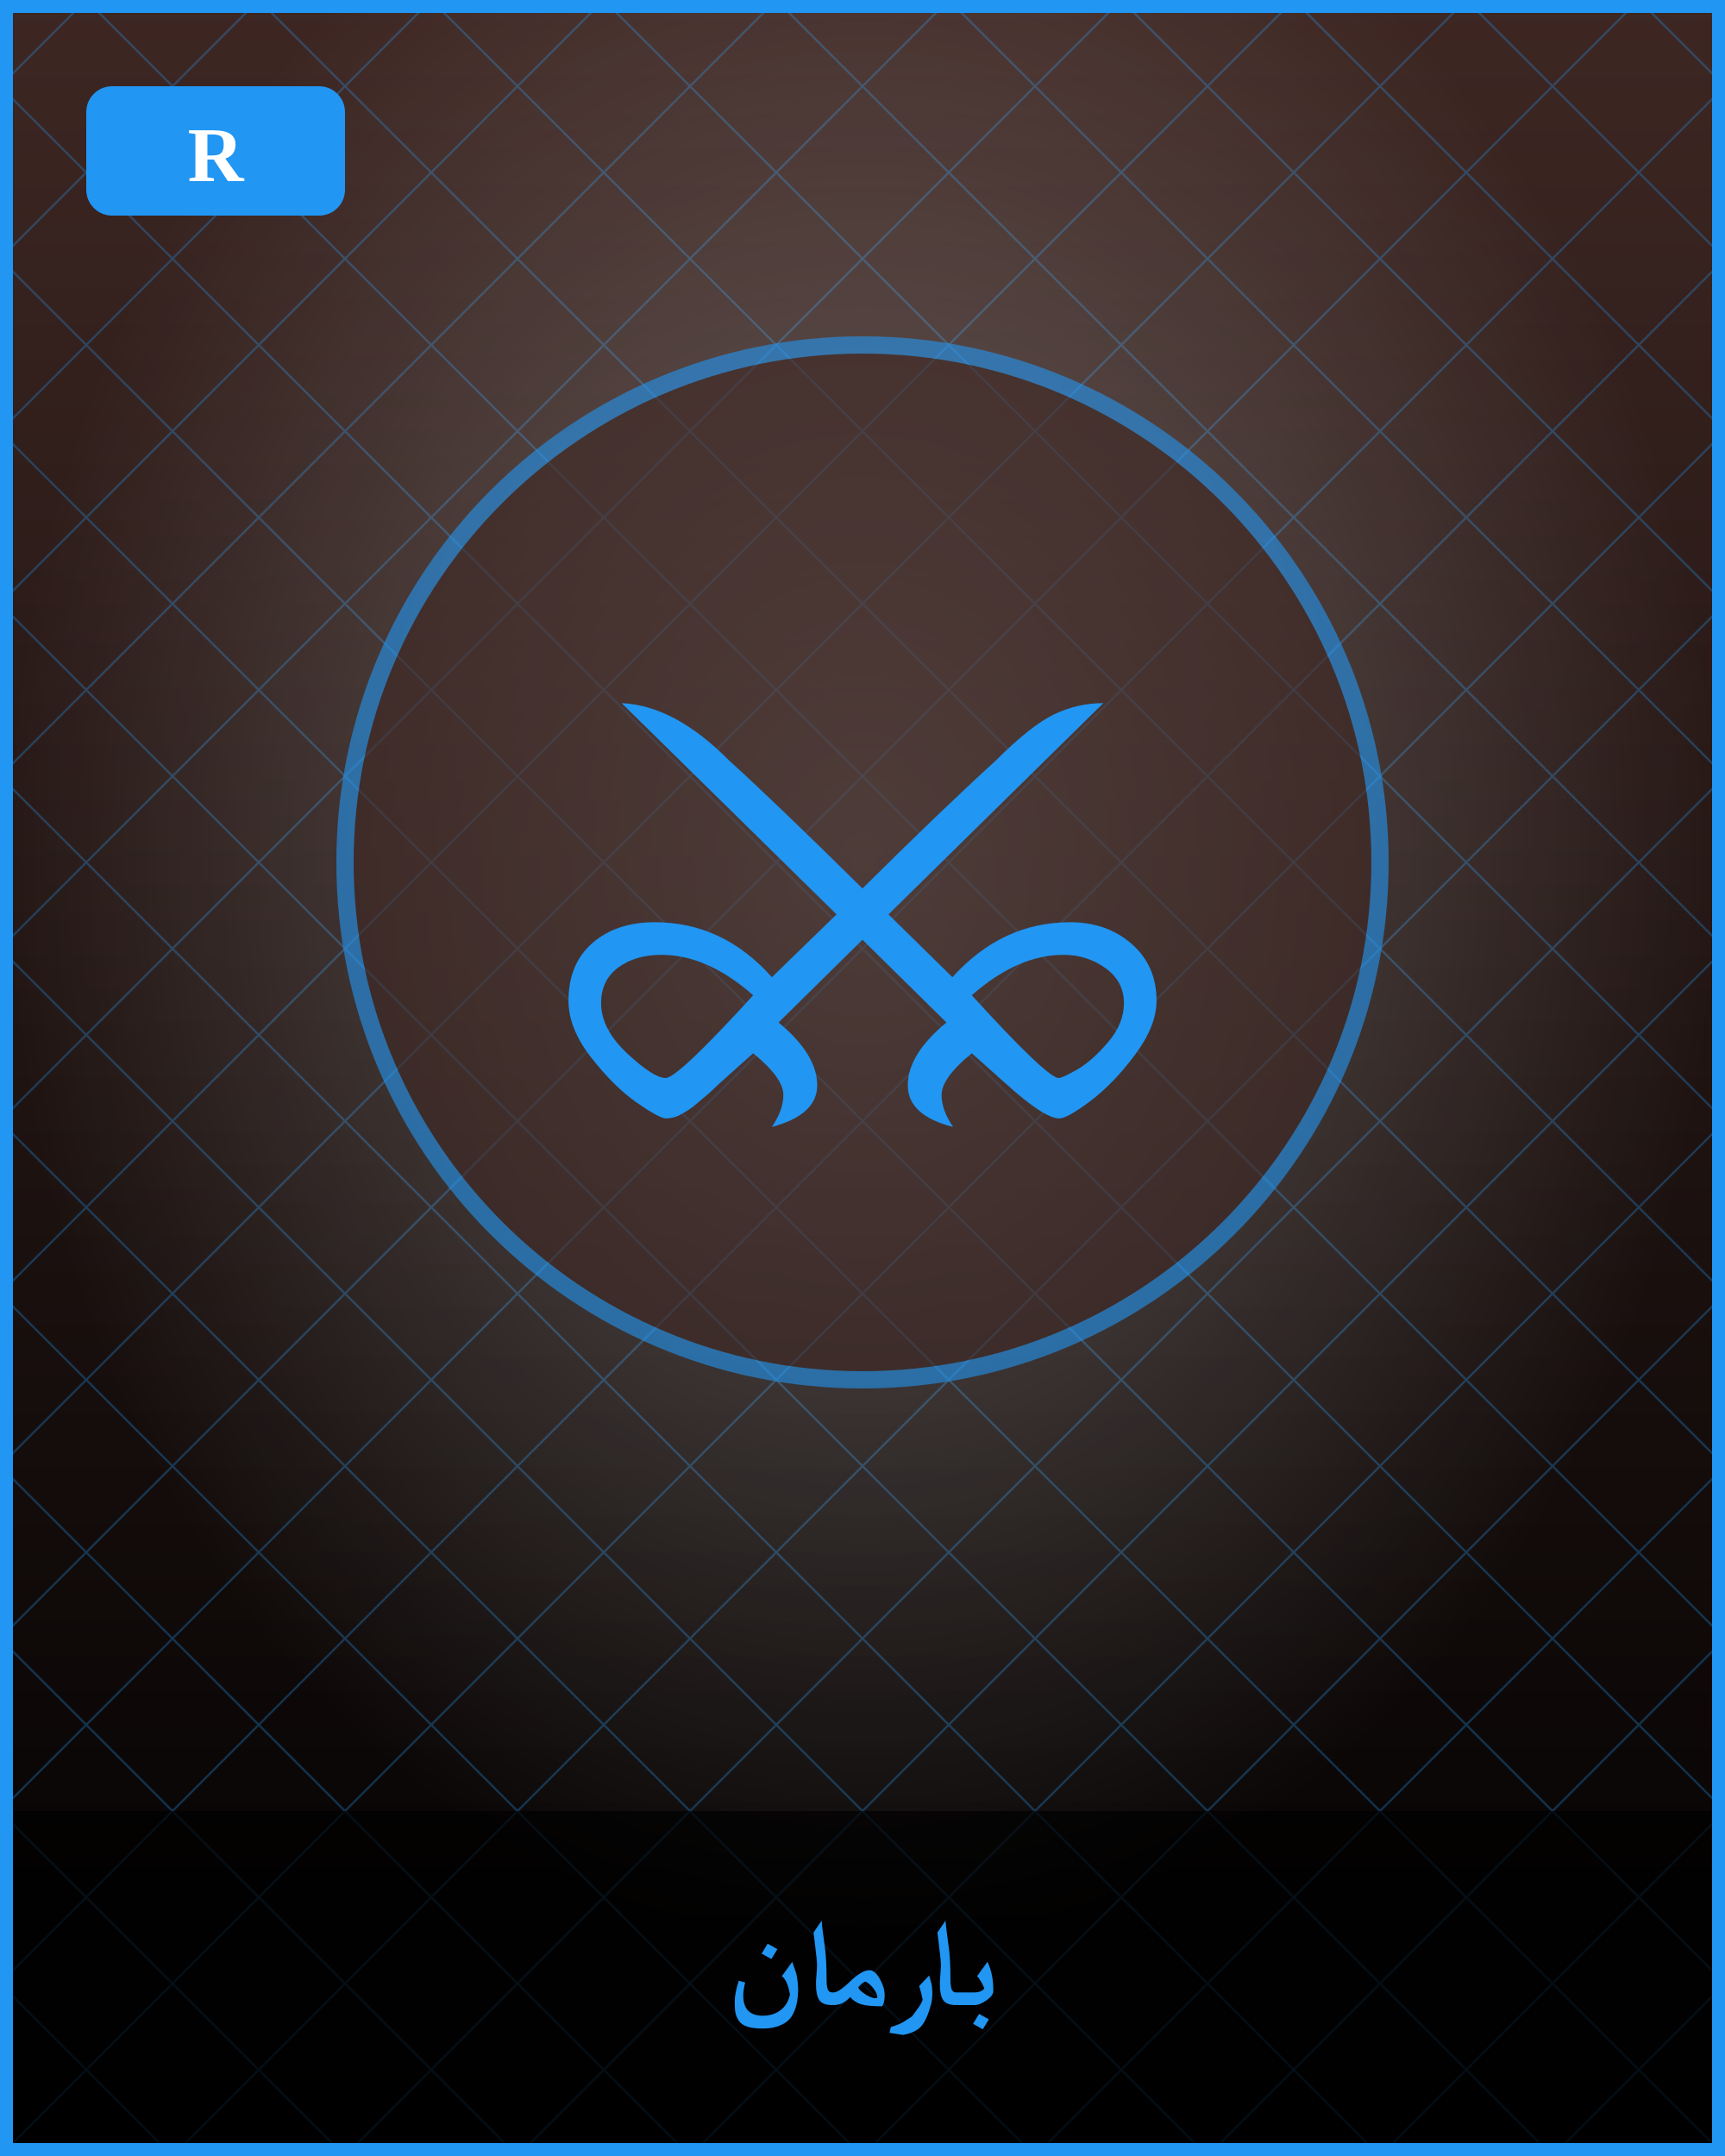
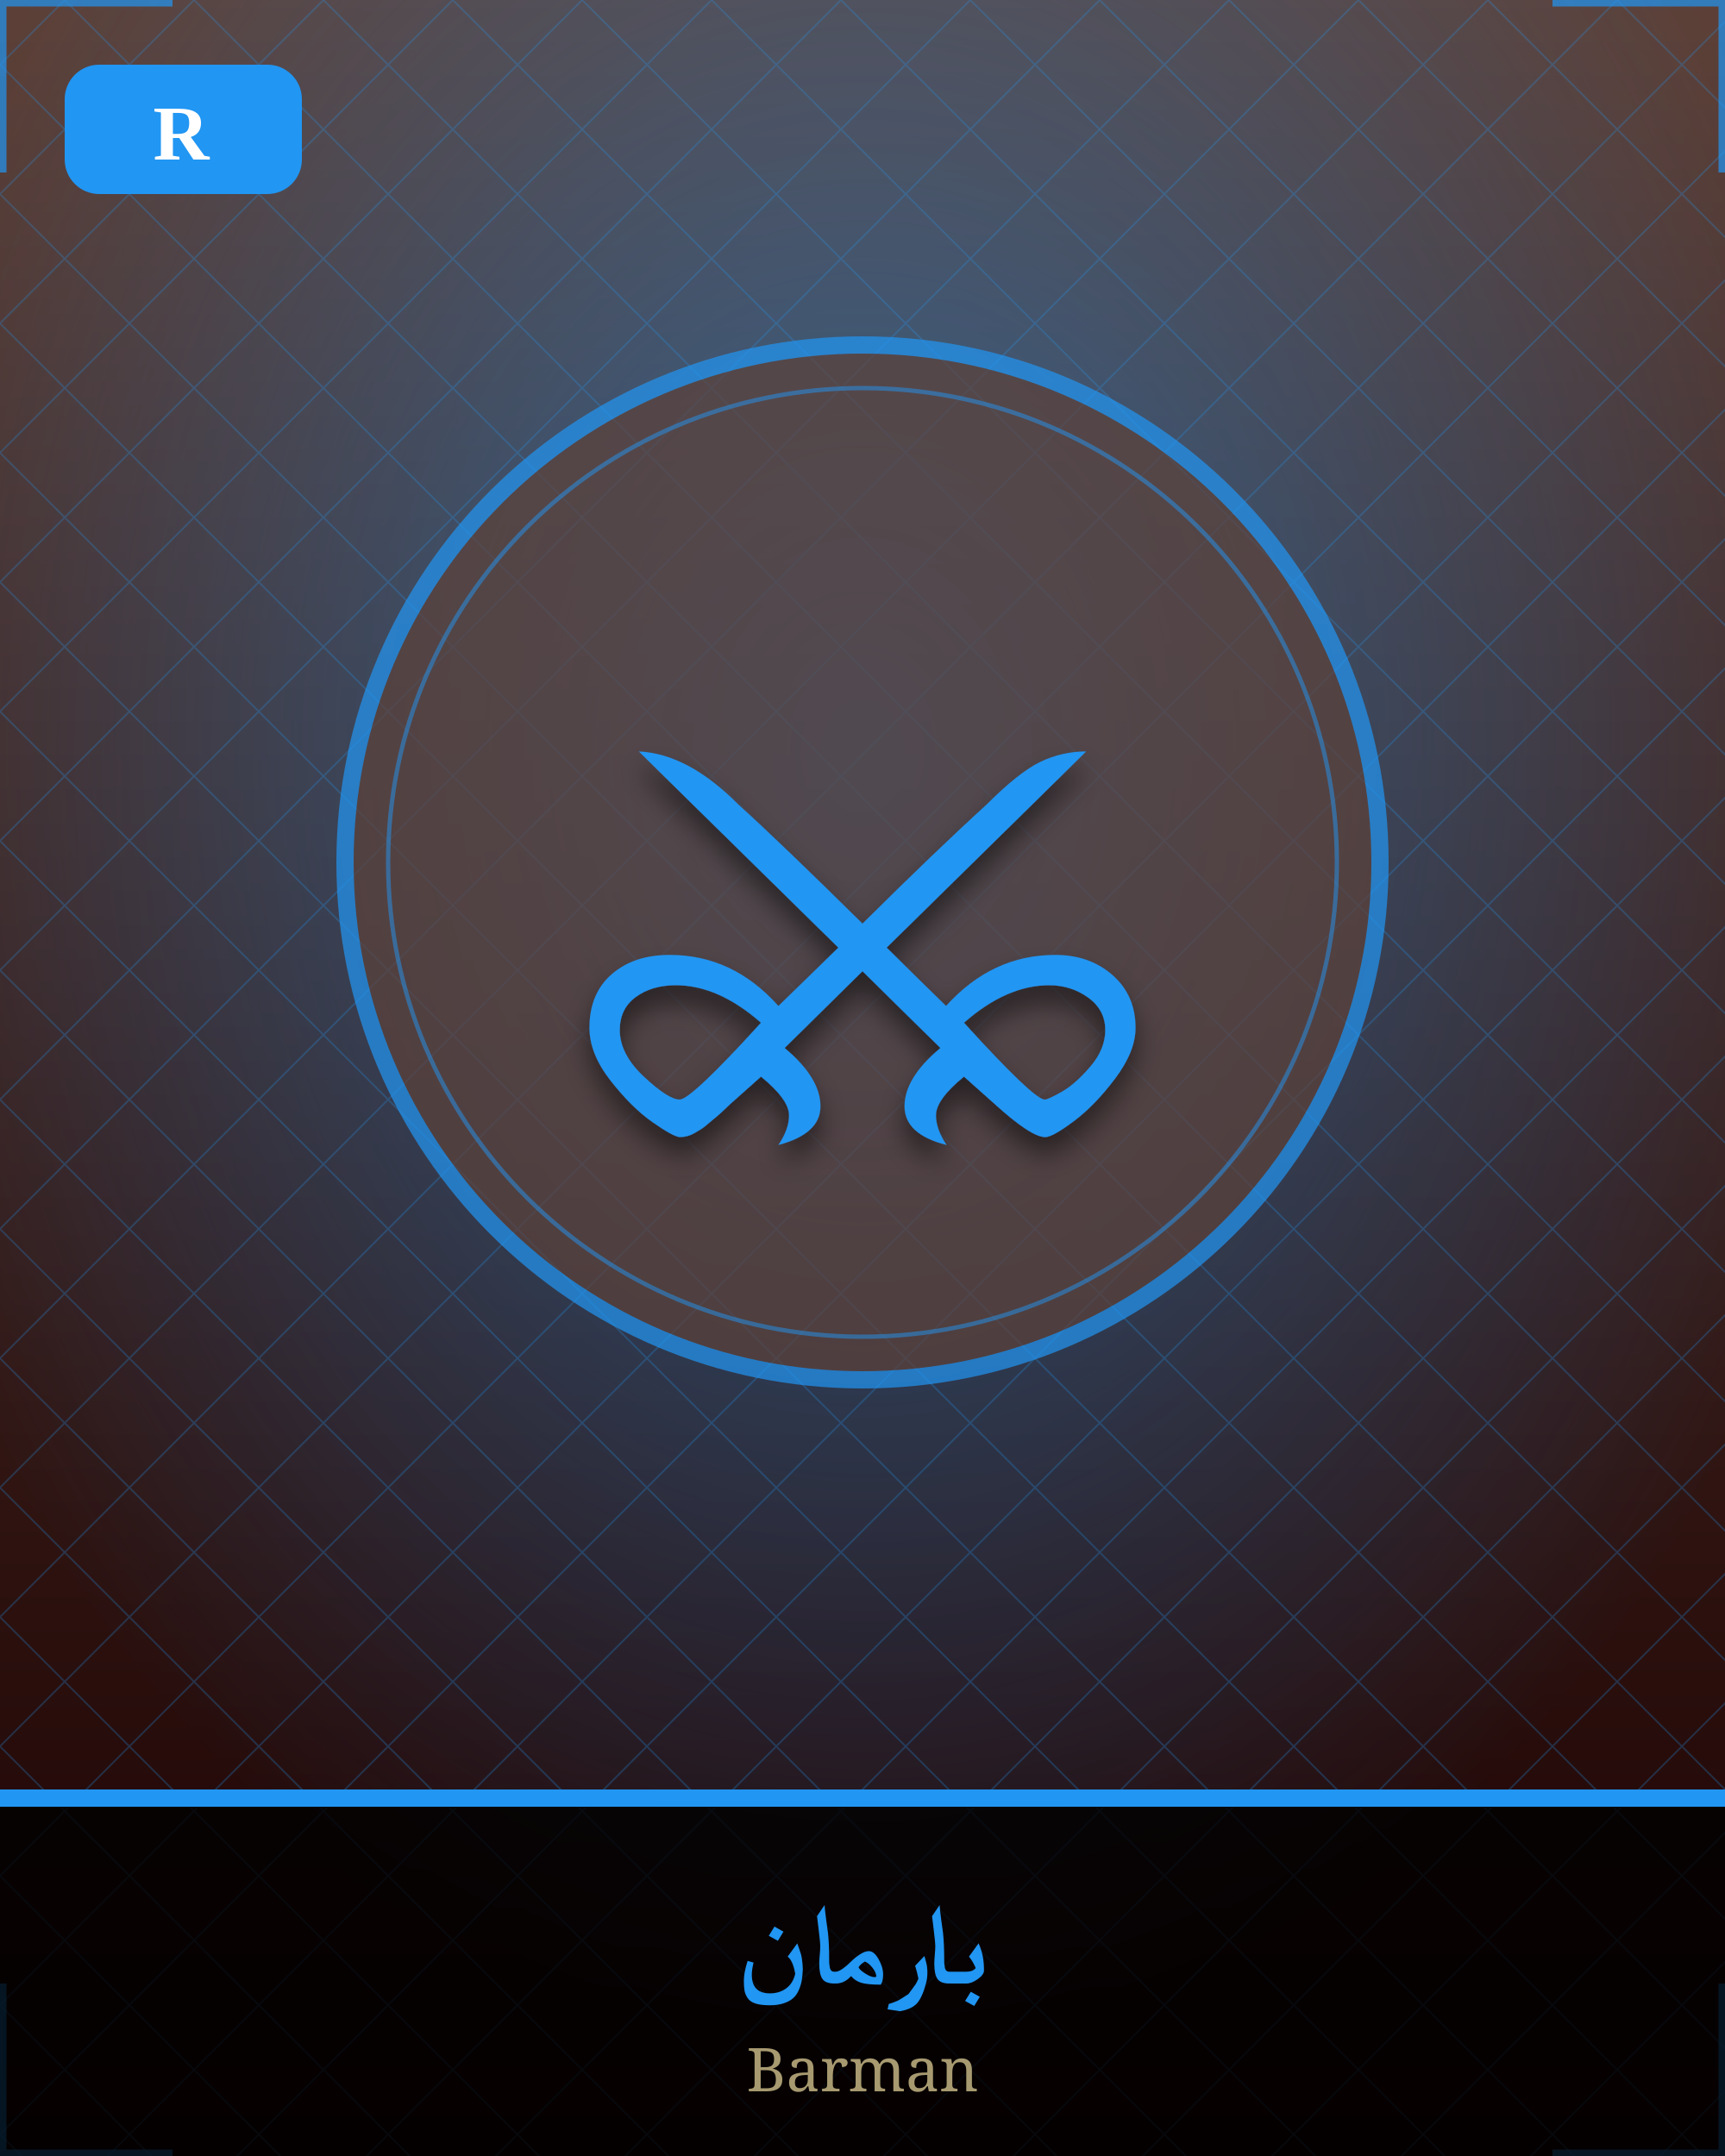
<svg xmlns="http://www.w3.org/2000/svg" viewBox="0 0 400 500" width="400" height="500">
  <defs>
    <linearGradient id="bg" x1="0" y1="0" x2="0" y2="1">
-       <stop offset="0" stop-color="#3e2723" />
-       <stop offset="1" stop-color="#000" />
+       <stop offset="0" stop-color="#5d4037" />
+       <stop offset="1" stop-color="#1a0000" />
    </linearGradient>
-     <radialGradient id="glow" cx="0.5" cy="0.4" r="0.5">
-       <stop offset="0" stop-color="#fff" stop-opacity="0.3" />
-       <stop offset="1" stop-color="#fff" stop-opacity="0" />
+     <radialGradient id="glow" cx="0.5" cy="0.35" r="0.6">
+       <stop offset="0" stop-color="#2196f3" stop-opacity="0.5" />
+       <stop offset="1" stop-color="#2196f3" stop-opacity="0" />
    </radialGradient>
-     <pattern id="pat" width="40" height="40" patternUnits="userSpaceOnUse">
-       <path d="M20 0 L40 20 L20 40 L0 20 Z" fill="none" stroke="#2196f3" stroke-width="0.5" opacity="0.3" />
+     <pattern id="pat" width="30" height="30" patternUnits="userSpaceOnUse">
+       <path d="M15 0 L30 15 L15 30 L0 15 Z" fill="none" stroke="#2196f3" stroke-width="0.4" opacity="0.25" />
    </pattern>
+     <filter id="shadow">
+       <feGaussianBlur stdDeviation="3" result="blur" />
+       <feOffset dx="0" dy="4" result="off" />
+       <feFlood flood-color="#000" flood-opacity="0.5" />
+       <feComposite in2="off" operator="in" />
+       <feComposite in="SourceGraphic" />
+     </filter>
  </defs>
  <rect width="400" height="500" fill="url(#bg)" />
  <rect width="400" height="500" fill="url(#pat)" />
  <rect width="400" height="500" fill="url(#glow)" />
-   <circle cx="200" cy="200" r="120" fill="#3e2723" opacity="0.6" stroke="#2196f3" stroke-width="4" />
-   <text x="200" y="250" font-size="140" text-anchor="middle" fill="#2196f3" font-family="serif" font-weight="bold">⚔</text>
-   <rect x="0" y="420" width="400" height="80" fill="#000" opacity="0.7" />
-   <text x="200" y="465" font-size="28" text-anchor="middle" fill="#2196f3" font-family="'Vazirmatn',Tahoma,serif" font-weight="bold">بارمان</text>
-   <rect x="20" y="20" width="60" height="30" rx="6" fill="#2196f3" />
-   <text x="50" y="42" font-size="18" text-anchor="middle" fill="#fff" font-weight="900">R</text>
-   <rect x="0" y="0" width="400" height="500" fill="none" stroke="#2196f3" stroke-width="6" />
+   <path d="M0 40 L0 0 L40 0" fill="none" stroke="#2196f3" stroke-width="3" opacity="0.7" />
+   <path d="M360 0 L400 0 L400 40" fill="none" stroke="#2196f3" stroke-width="3" opacity="0.7" />
+   <path d="M0 460 L0 500 L40 500" fill="none" stroke="#2196f3" stroke-width="3" opacity="0.7" />
+   <path d="M360 500 L400 500 L400 460" fill="none" stroke="#2196f3" stroke-width="3" opacity="0.7" />
+   <circle cx="200" cy="200" r="120" fill="#5d4037" opacity="0.7" stroke="#2196f3" stroke-width="4" />
+   <circle cx="200" cy="200" r="110" fill="none" stroke="#2196f3" stroke-width="1" opacity="0.5" />
+   <text x="200" y="255" font-size="130" text-anchor="middle" fill="#2196f3" filter="url(#shadow)">⚔</text>
+   <rect x="0" y="415" width="400" height="90" fill="#000" opacity="0.8" />
+   <rect x="0" y="415" width="400" height="4" fill="#2196f3" />
+   <text x="200" y="460" font-size="26" text-anchor="middle" fill="#2196f3" font-family="'Vazirmatn',Tahoma,serif" font-weight="bold">بارمان</text>
+   <text x="200" y="485" font-size="14" text-anchor="middle" fill="#a89a70" font-family="serif">Barman</text>
+   <rect x="15" y="15" width="55" height="30" rx="8" fill="#2196f3" />
+   <text x="42" y="37" font-size="18" text-anchor="middle" fill="#fff" font-weight="900">R</text>
</svg>
